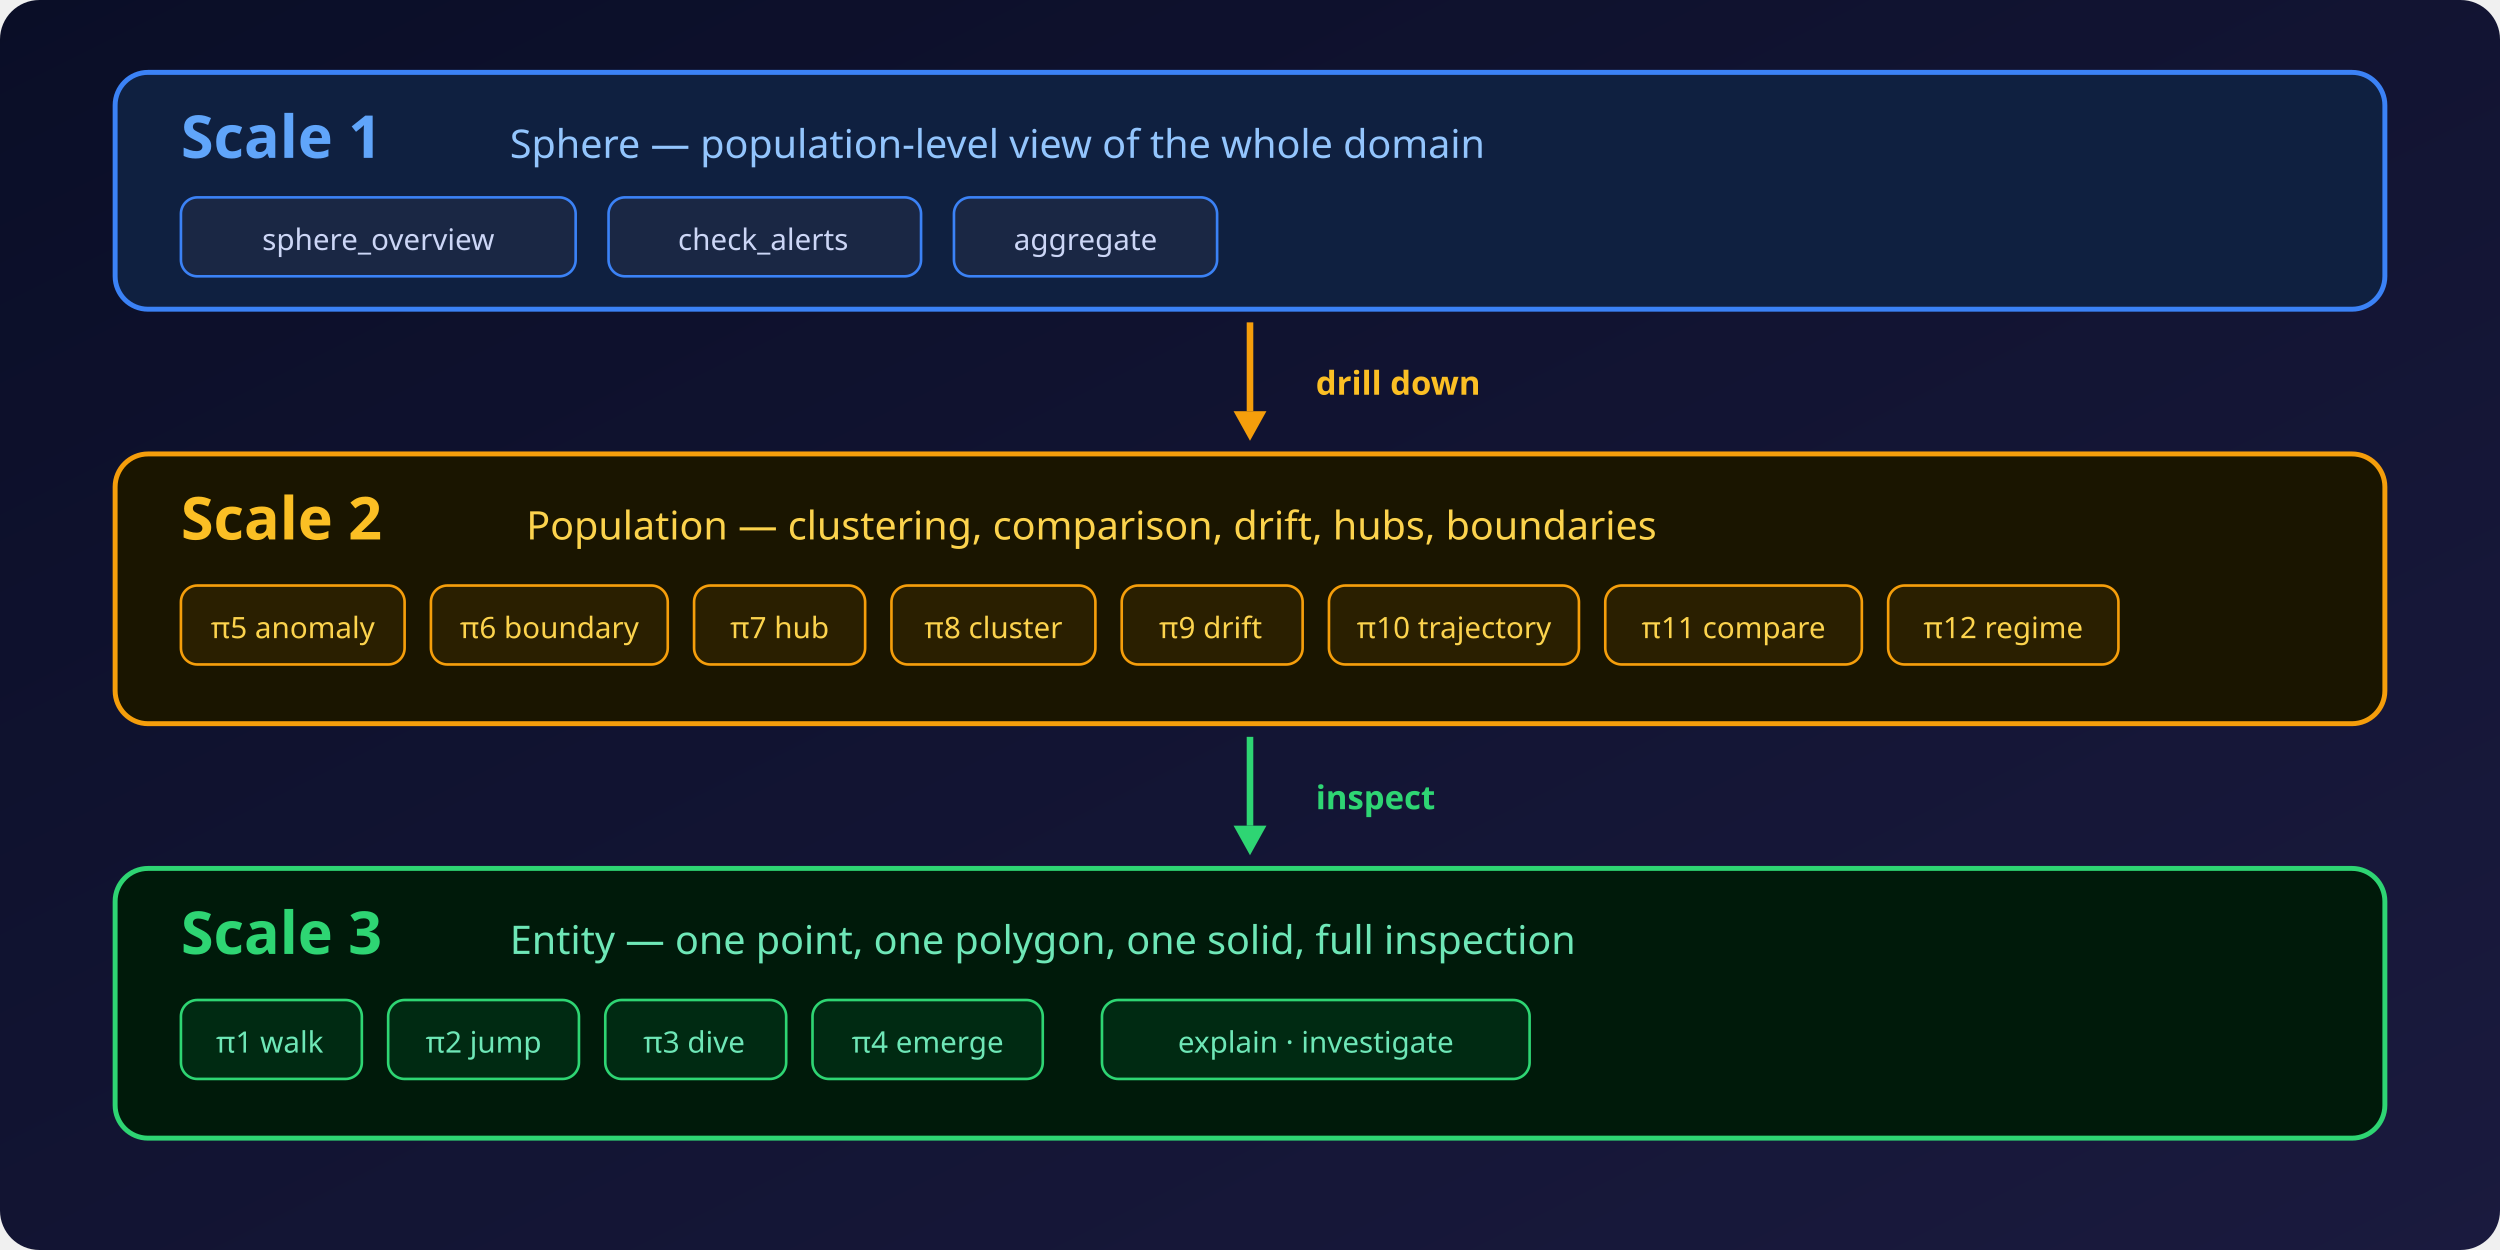
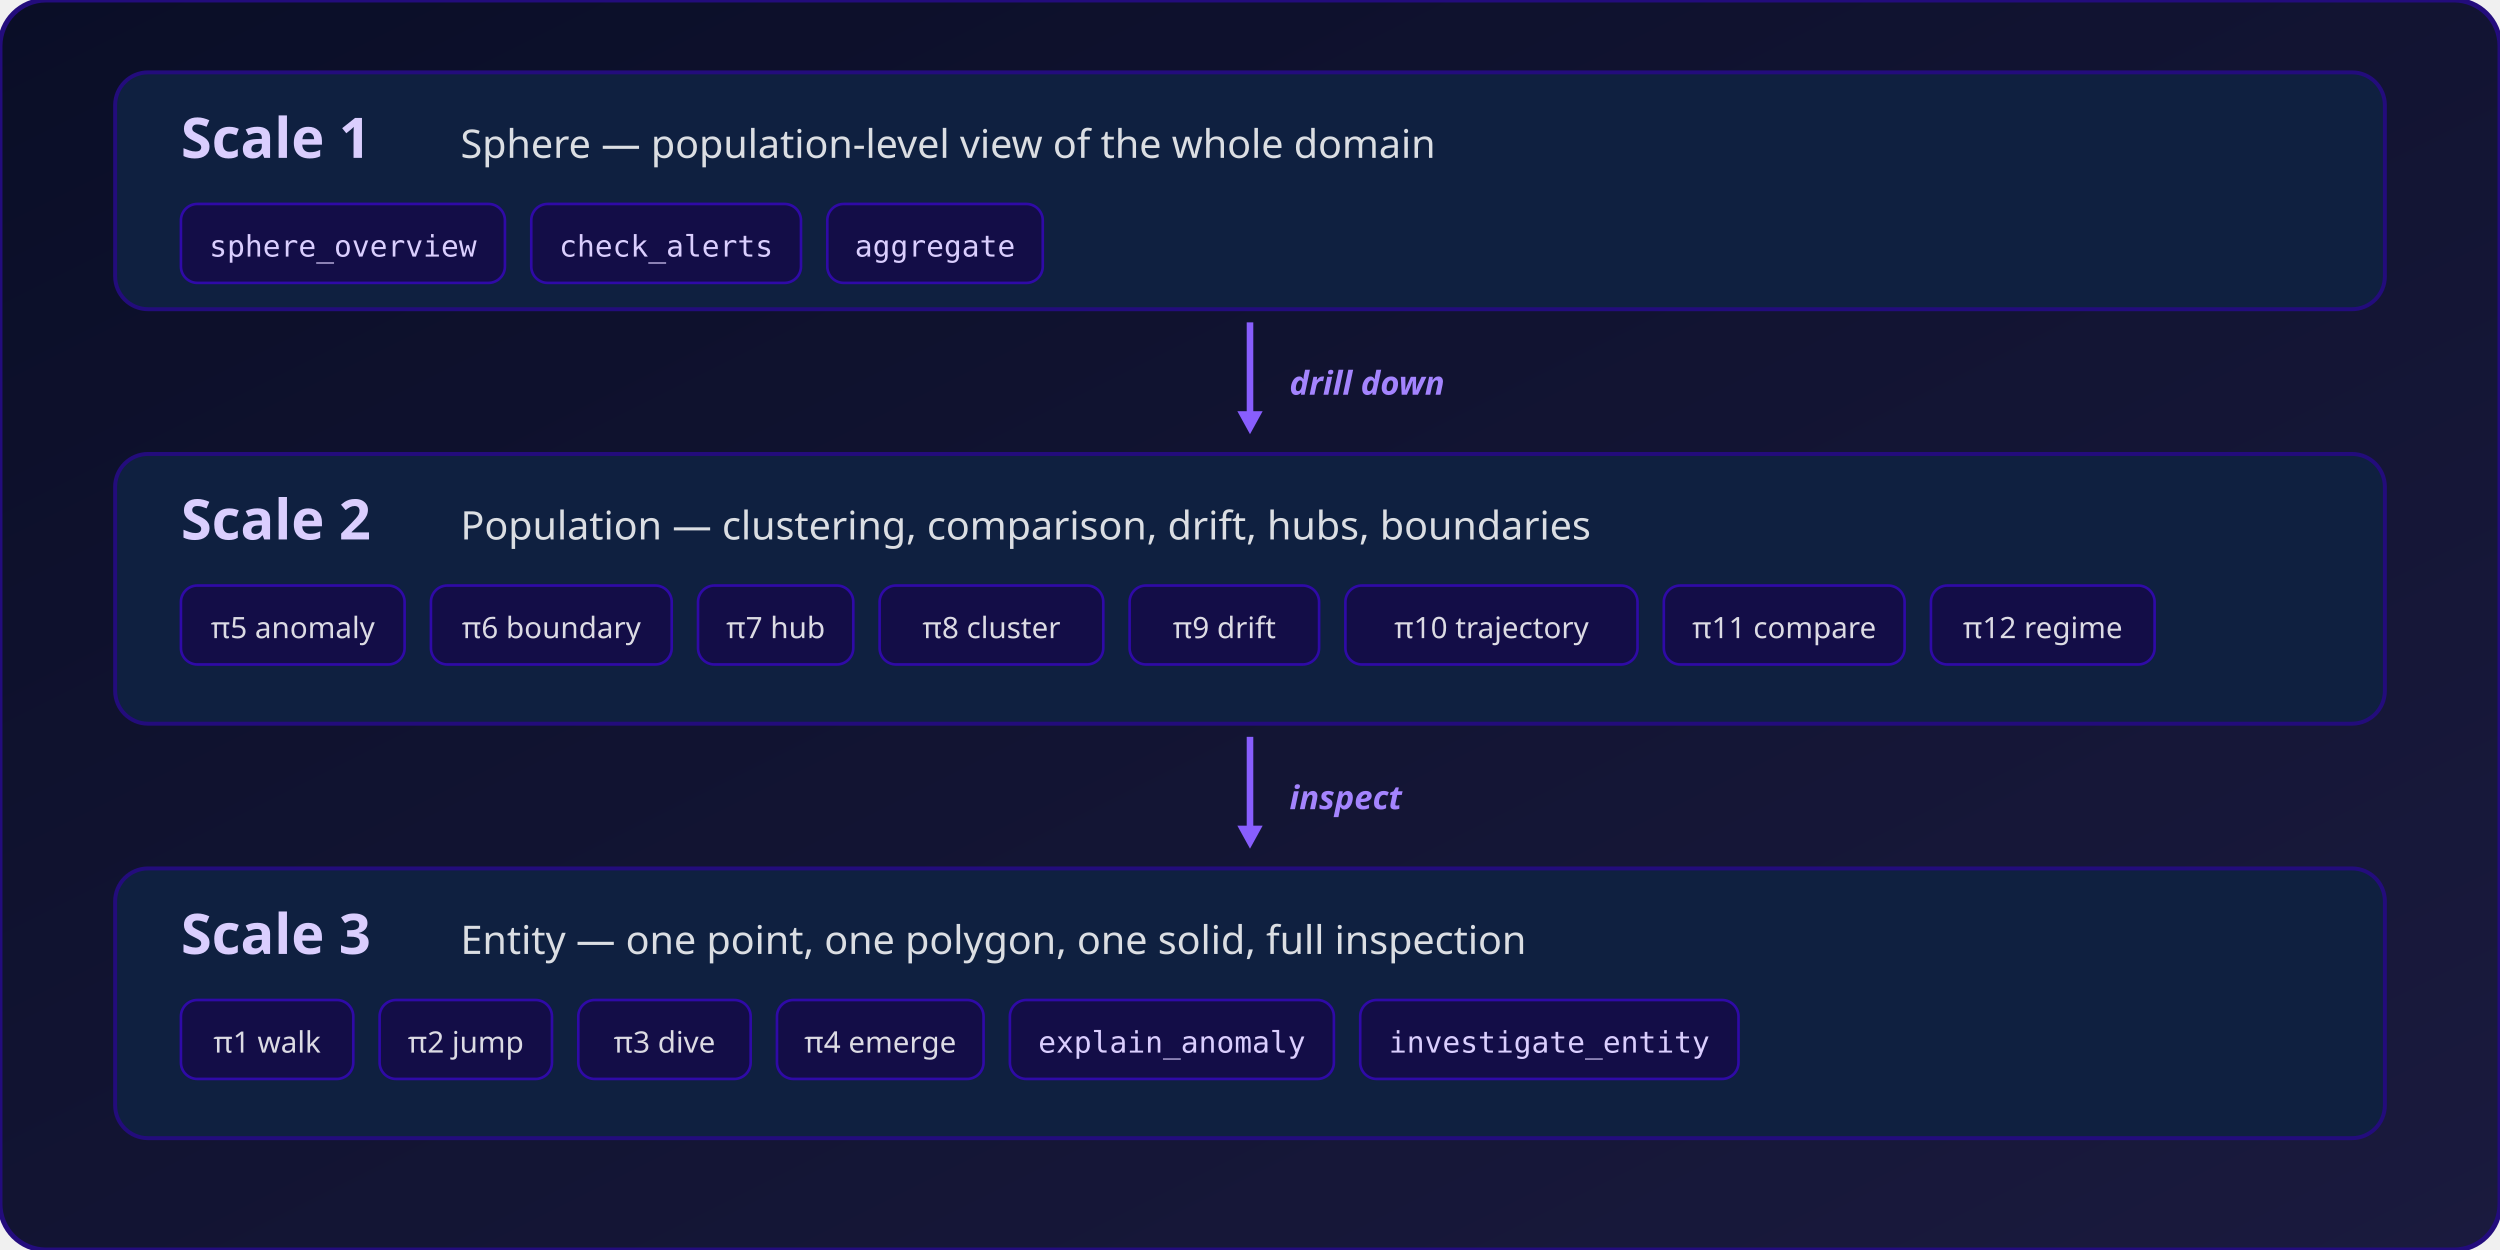
- <svg xmlns="http://www.w3.org/2000/svg" viewBox="0 0 760 380" font-family="'Segoe UI', system-ui, -apple-system, sans-serif">
+ <svg xmlns="http://www.w3.org/2000/svg" viewBox="0 0 760 380" font-family="'Segoe UI', system-ui, -apple-system, sans-serif" role="img" aria-labelledby="scal-title scal-desc">
  <defs>
-     <linearGradient id="bg" x1="0" y1="0" x2="1" y2="1">
+     <linearGradient id="scal-bg" x1="0" y1="0" x2="1" y2="1">
      <stop offset="0%" stop-color="#0a0e27" />
      <stop offset="100%" stop-color="#1a1a3e" />
    </linearGradient>
+     <radialGradient id="scal-glow">
+       <stop offset="0%" stop-color="#4808FC" stop-opacity="0.55" />
+       <stop offset="100%" stop-color="#4808FC" stop-opacity="0" />
+     </radialGradient>
  </defs>
-   <rect width="760" height="380" fill="url(#bg)" rx="12" />
-   <g transform="translate(35, 22)">
-     <rect x="0" y="0" width="690" height="72" rx="10" fill="#0f2040" stroke="#3b82f6" stroke-width="1.5" />
-     <text x="20" y="26" fill="#60a5fa" font-size="18" font-weight="700">Scale 1</text>
-     <text x="120" y="26" fill="#93c5fd" font-size="12">Sphere — population-level view of the whole domain</text>
-     <rect x="20" y="38" width="120" height="24" rx="5" fill="#1a2744" stroke="#3b82f6" stroke-width="0.8" />
-     <text x="80" y="54" fill="#ccd6f6" font-size="9" text-anchor="middle">sphere_overview</text>
-     <rect x="150" y="38" width="95" height="24" rx="5" fill="#1a2744" stroke="#3b82f6" stroke-width="0.8" />
-     <text x="197" y="54" fill="#ccd6f6" font-size="9" text-anchor="middle">check_alerts</text>
-     <rect x="255" y="38" width="80" height="24" rx="5" fill="#1a2744" stroke="#3b82f6" stroke-width="0.8" />
-     <text x="295" y="54" fill="#ccd6f6" font-size="9" text-anchor="middle">aggregate</text>
-   </g>
-   <g>
-     <line x1="380" y1="98" x2="380" y2="125" stroke="#f59e0b" stroke-width="2" />
-     <polygon points="375,125 380,134 385,125" fill="#f59e0b" />
-     <text x="400" y="120" fill="#fbbf24" font-size="10" font-weight="600">drill down</text>
-   </g>
-   <g transform="translate(35, 138)">
-     <rect x="0" y="0" width="690" height="82" rx="10" fill="#1a1500" stroke="#f59e0b" stroke-width="1.5" />
-     <text x="20" y="26" fill="#fbbf24" font-size="18" font-weight="700">Scale 2</text>
-     <text x="125" y="26" fill="#fcd34d" font-size="12">Population — clustering, comparison, drift, hubs, boundaries</text>
-     <rect x="20" y="40" width="68" height="24" rx="5" fill="#2a1f00" stroke="#f59e0b" stroke-width="0.8" />
-     <text x="54" y="56" fill="#fcd34d" font-size="9" text-anchor="middle">π5 anomaly</text>
-     <rect x="96" y="40" width="72" height="24" rx="5" fill="#2a1f00" stroke="#f59e0b" stroke-width="0.8" />
-     <text x="132" y="56" fill="#fcd34d" font-size="9" text-anchor="middle">π6 boundary</text>
-     <rect x="176" y="40" width="52" height="24" rx="5" fill="#2a1f00" stroke="#f59e0b" stroke-width="0.8" />
-     <text x="202" y="56" fill="#fcd34d" font-size="9" text-anchor="middle">π7 hub</text>
-     <rect x="236" y="40" width="62" height="24" rx="5" fill="#2a1f00" stroke="#f59e0b" stroke-width="0.8" />
-     <text x="267" y="56" fill="#fcd34d" font-size="9" text-anchor="middle">π8 cluster</text>
-     <rect x="306" y="40" width="55" height="24" rx="5" fill="#2a1f00" stroke="#f59e0b" stroke-width="0.8" />
-     <text x="333" y="56" fill="#fcd34d" font-size="9" text-anchor="middle">π9 drift</text>
-     <rect x="369" y="40" width="76" height="24" rx="5" fill="#2a1f00" stroke="#f59e0b" stroke-width="0.8" />
-     <text x="407" y="56" fill="#fcd34d" font-size="9" text-anchor="middle">π10 trajectory</text>
-     <rect x="453" y="40" width="78" height="24" rx="5" fill="#2a1f00" stroke="#f59e0b" stroke-width="0.8" />
-     <text x="492" y="56" fill="#fcd34d" font-size="9" text-anchor="middle">π11 compare</text>
-     <rect x="539" y="40" width="70" height="24" rx="5" fill="#2a1f00" stroke="#f59e0b" stroke-width="0.8" />
-     <text x="574" y="56" fill="#fcd34d" font-size="9" text-anchor="middle">π12 regime</text>
-   </g>
-   <g>
-     <line x1="380" y1="224" x2="380" y2="251" stroke="#2ed573" stroke-width="2" />
-     <polygon points="375,251 380,260 385,251" fill="#2ed573" />
-     <text x="400" y="246" fill="#2ed573" font-size="10" font-weight="600">inspect</text>
-   </g>
-   <g transform="translate(35, 264)">
-     <rect x="0" y="0" width="690" height="82" rx="10" fill="#001a0a" stroke="#2ed573" stroke-width="1.5" />
-     <text x="20" y="26" fill="#2ed573" font-size="18" font-weight="700">Scale 3</text>
-     <text x="120" y="26" fill="#6ee7b7" font-size="12">Entity — one point, one polygon, one solid, full inspection</text>
-     <rect x="20" y="40" width="55" height="24" rx="5" fill="#002a12" stroke="#2ed573" stroke-width="0.8" />
-     <text x="47" y="56" fill="#6ee7b7" font-size="9" text-anchor="middle">π1 walk</text>
-     <rect x="83" y="40" width="58" height="24" rx="5" fill="#002a12" stroke="#2ed573" stroke-width="0.8" />
-     <text x="112" y="56" fill="#6ee7b7" font-size="9" text-anchor="middle">π2 jump</text>
-     <rect x="149" y="40" width="55" height="24" rx="5" fill="#002a12" stroke="#2ed573" stroke-width="0.8" />
-     <text x="176" y="56" fill="#6ee7b7" font-size="9" text-anchor="middle">π3 dive</text>
-     <rect x="212" y="40" width="70" height="24" rx="5" fill="#002a12" stroke="#2ed573" stroke-width="0.8" />
-     <text x="247" y="56" fill="#6ee7b7" font-size="9" text-anchor="middle">π4 emerge</text>
-     <rect x="300" y="40" width="130" height="24" rx="5" fill="#002a12" stroke="#2ed573" stroke-width="0.8" />
-     <text x="365" y="56" fill="#6ee7b7" font-size="9" text-anchor="middle">explain · investigate</text>
-   </g>
+   <rect width="760" height="380" rx="14" fill="url(#scal-bg)" stroke="#230C7C" stroke-width="1.5" />
+   <rect x="35" y="22" width="690" height="72" rx="10" fill="#0f2040" stroke="#230C7C" stroke-width="1.2" />
+   <text x="55" y="48" font-size="17" fill="#DACEFE" font-weight="700">Scale 1</text>
+   <text x="140" y="48" font-size="12" fill="#FFFFFF" fill-opacity="0.85">Sphere — population-level view of the whole domain</text>
+   <rect x="55" y="62" width="98.5" height="24" rx="5" fill="#130D47" stroke="#2F0AA7" stroke-width="0.8" />
+   <text x="104.25" y="78" font-size="9" fill="#DACEFE" text-anchor="middle" font-family="ui-monospace, SFMono-Regular, Menlo, Consolas, monospace">sphere_overview</text>
+   <rect x="161.5" y="62" width="82" height="24" rx="5" fill="#130D47" stroke="#2F0AA7" stroke-width="0.8" />
+   <text x="202.5" y="78" font-size="9" fill="#DACEFE" text-anchor="middle" font-family="ui-monospace, SFMono-Regular, Menlo, Consolas, monospace">check_alerts</text>
+   <rect x="251.5" y="62" width="65.5" height="24" rx="5" fill="#130D47" stroke="#2F0AA7" stroke-width="0.8" />
+   <text x="284.25" y="78" font-size="9" fill="#DACEFE" text-anchor="middle" font-family="ui-monospace, SFMono-Regular, Menlo, Consolas, monospace">aggregate</text>
+   <rect x="35" y="138" width="690" height="82" rx="10" fill="#0f2040" stroke="#230C7C" stroke-width="1.2" />
+   <text x="55" y="164" font-size="17" fill="#DACEFE" font-weight="700">Scale 2</text>
+   <text x="140" y="164" font-size="12" fill="#FFFFFF" fill-opacity="0.85">Population — clustering, comparison, drift, hubs, boundaries</text>
+   <rect x="55" y="178" width="68" height="24" rx="5" fill="#130D47" stroke="#2F0AA7" stroke-width="0.8" />
+   <text x="89" y="194" font-size="9" fill="#FFFFFF" fill-opacity="0.85" text-anchor="middle">π5 anomaly</text>
+   <rect x="131" y="178" width="73.2" height="24" rx="5" fill="#130D47" stroke="#2F0AA7" stroke-width="0.8" />
+   <text x="167.6" y="194" font-size="9" fill="#FFFFFF" fill-opacity="0.85" text-anchor="middle">π6 boundary</text>
+   <rect x="212.2" y="178" width="47.2" height="24" rx="5" fill="#130D47" stroke="#2F0AA7" stroke-width="0.8" />
+   <text x="235.8" y="194" font-size="9" fill="#FFFFFF" fill-opacity="0.85" text-anchor="middle">π7 hub</text>
+   <rect x="267.4" y="178" width="68" height="24" rx="5" fill="#130D47" stroke="#2F0AA7" stroke-width="0.8" />
+   <text x="301.4" y="194" font-size="9" fill="#FFFFFF" fill-opacity="0.85" text-anchor="middle">π8 cluster</text>
+   <rect x="343.4" y="178" width="57.6" height="24" rx="5" fill="#130D47" stroke="#2F0AA7" stroke-width="0.8" />
+   <text x="372.2" y="194" font-size="9" fill="#FFFFFF" fill-opacity="0.85" text-anchor="middle">π9 drift</text>
+   <rect x="409" y="178" width="88.8" height="24" rx="5" fill="#130D47" stroke="#2F0AA7" stroke-width="0.8" />
+   <text x="453.4" y="194" font-size="9" fill="#FFFFFF" fill-opacity="0.85" text-anchor="middle">π10 trajectory</text>
+   <rect x="505.8" y="178" width="73.2" height="24" rx="5" fill="#130D47" stroke="#2F0AA7" stroke-width="0.8" />
+   <text x="542.4" y="194" font-size="9" fill="#FFFFFF" fill-opacity="0.85" text-anchor="middle">π11 compare</text>
+   <rect x="587" y="178" width="68" height="24" rx="5" fill="#130D47" stroke="#2F0AA7" stroke-width="0.8" />
+   <text x="621" y="194" font-size="9" fill="#FFFFFF" fill-opacity="0.85" text-anchor="middle">π12 regime</text>
+   <rect x="35" y="264" width="690" height="82" rx="10" fill="#0f2040" stroke="#230C7C" stroke-width="1.2" />
+   <text x="55" y="290" font-size="17" fill="#DACEFE" font-weight="700">Scale 3</text>
+   <text x="140" y="290" font-size="12" fill="#FFFFFF" fill-opacity="0.85">Entity — one point, one polygon, one solid, full inspection</text>
+   <rect x="55" y="304" width="52.4" height="24" rx="5" fill="#130D47" stroke="#2F0AA7" stroke-width="0.8" />
+   <text x="81.2" y="320" font-size="9" fill="#FFFFFF" fill-opacity="0.85" text-anchor="middle">π1 walk</text>
+   <rect x="115.4" y="304" width="52.4" height="24" rx="5" fill="#130D47" stroke="#2F0AA7" stroke-width="0.8" />
+   <text x="141.6" y="320" font-size="9" fill="#FFFFFF" fill-opacity="0.85" text-anchor="middle">π2 jump</text>
+   <rect x="175.8" y="304" width="52.4" height="24" rx="5" fill="#130D47" stroke="#2F0AA7" stroke-width="0.8" />
+   <text x="202" y="320" font-size="9" fill="#FFFFFF" fill-opacity="0.85" text-anchor="middle">π3 dive</text>
+   <rect x="236.2" y="304" width="62.8" height="24" rx="5" fill="#130D47" stroke="#2F0AA7" stroke-width="0.8" />
+   <text x="267.6" y="320" font-size="9" fill="#FFFFFF" fill-opacity="0.85" text-anchor="middle">π4 emerge</text>
+   <rect x="307" y="304" width="98.5" height="24" rx="5" fill="#130D47" stroke="#2F0AA7" stroke-width="0.8" />
+   <text x="356.25" y="320" font-size="9" fill="#DACEFE" text-anchor="middle" font-family="ui-monospace, SFMono-Regular, Menlo, Consolas, monospace">explain_anomaly</text>
+   <rect x="413.5" y="304" width="115" height="24" rx="5" fill="#130D47" stroke="#2F0AA7" stroke-width="0.8" />
+   <text x="471" y="320" font-size="9" fill="#DACEFE" text-anchor="middle" font-family="ui-monospace, SFMono-Regular, Menlo, Consolas, monospace">investigate_entity</text>
+   <line x1="380" y1="98" x2="380" y2="126.4" stroke="#885EFD" stroke-width="2" />
+   <polygon points="380,132 383.85,125 376.15,125" fill="#885EFD" />
+   <text x="392" y="120" font-size="10" fill="#A484FE" font-weight="600" font-style="italic">drill down</text>
+   <line x1="380" y1="224" x2="380" y2="252.4" stroke="#885EFD" stroke-width="2" />
+   <polygon points="380,258 383.85,251 376.15,251" fill="#885EFD" />
+   <text x="392" y="246" font-size="10" fill="#A484FE" font-weight="600" font-style="italic">inspect</text>
</svg>
